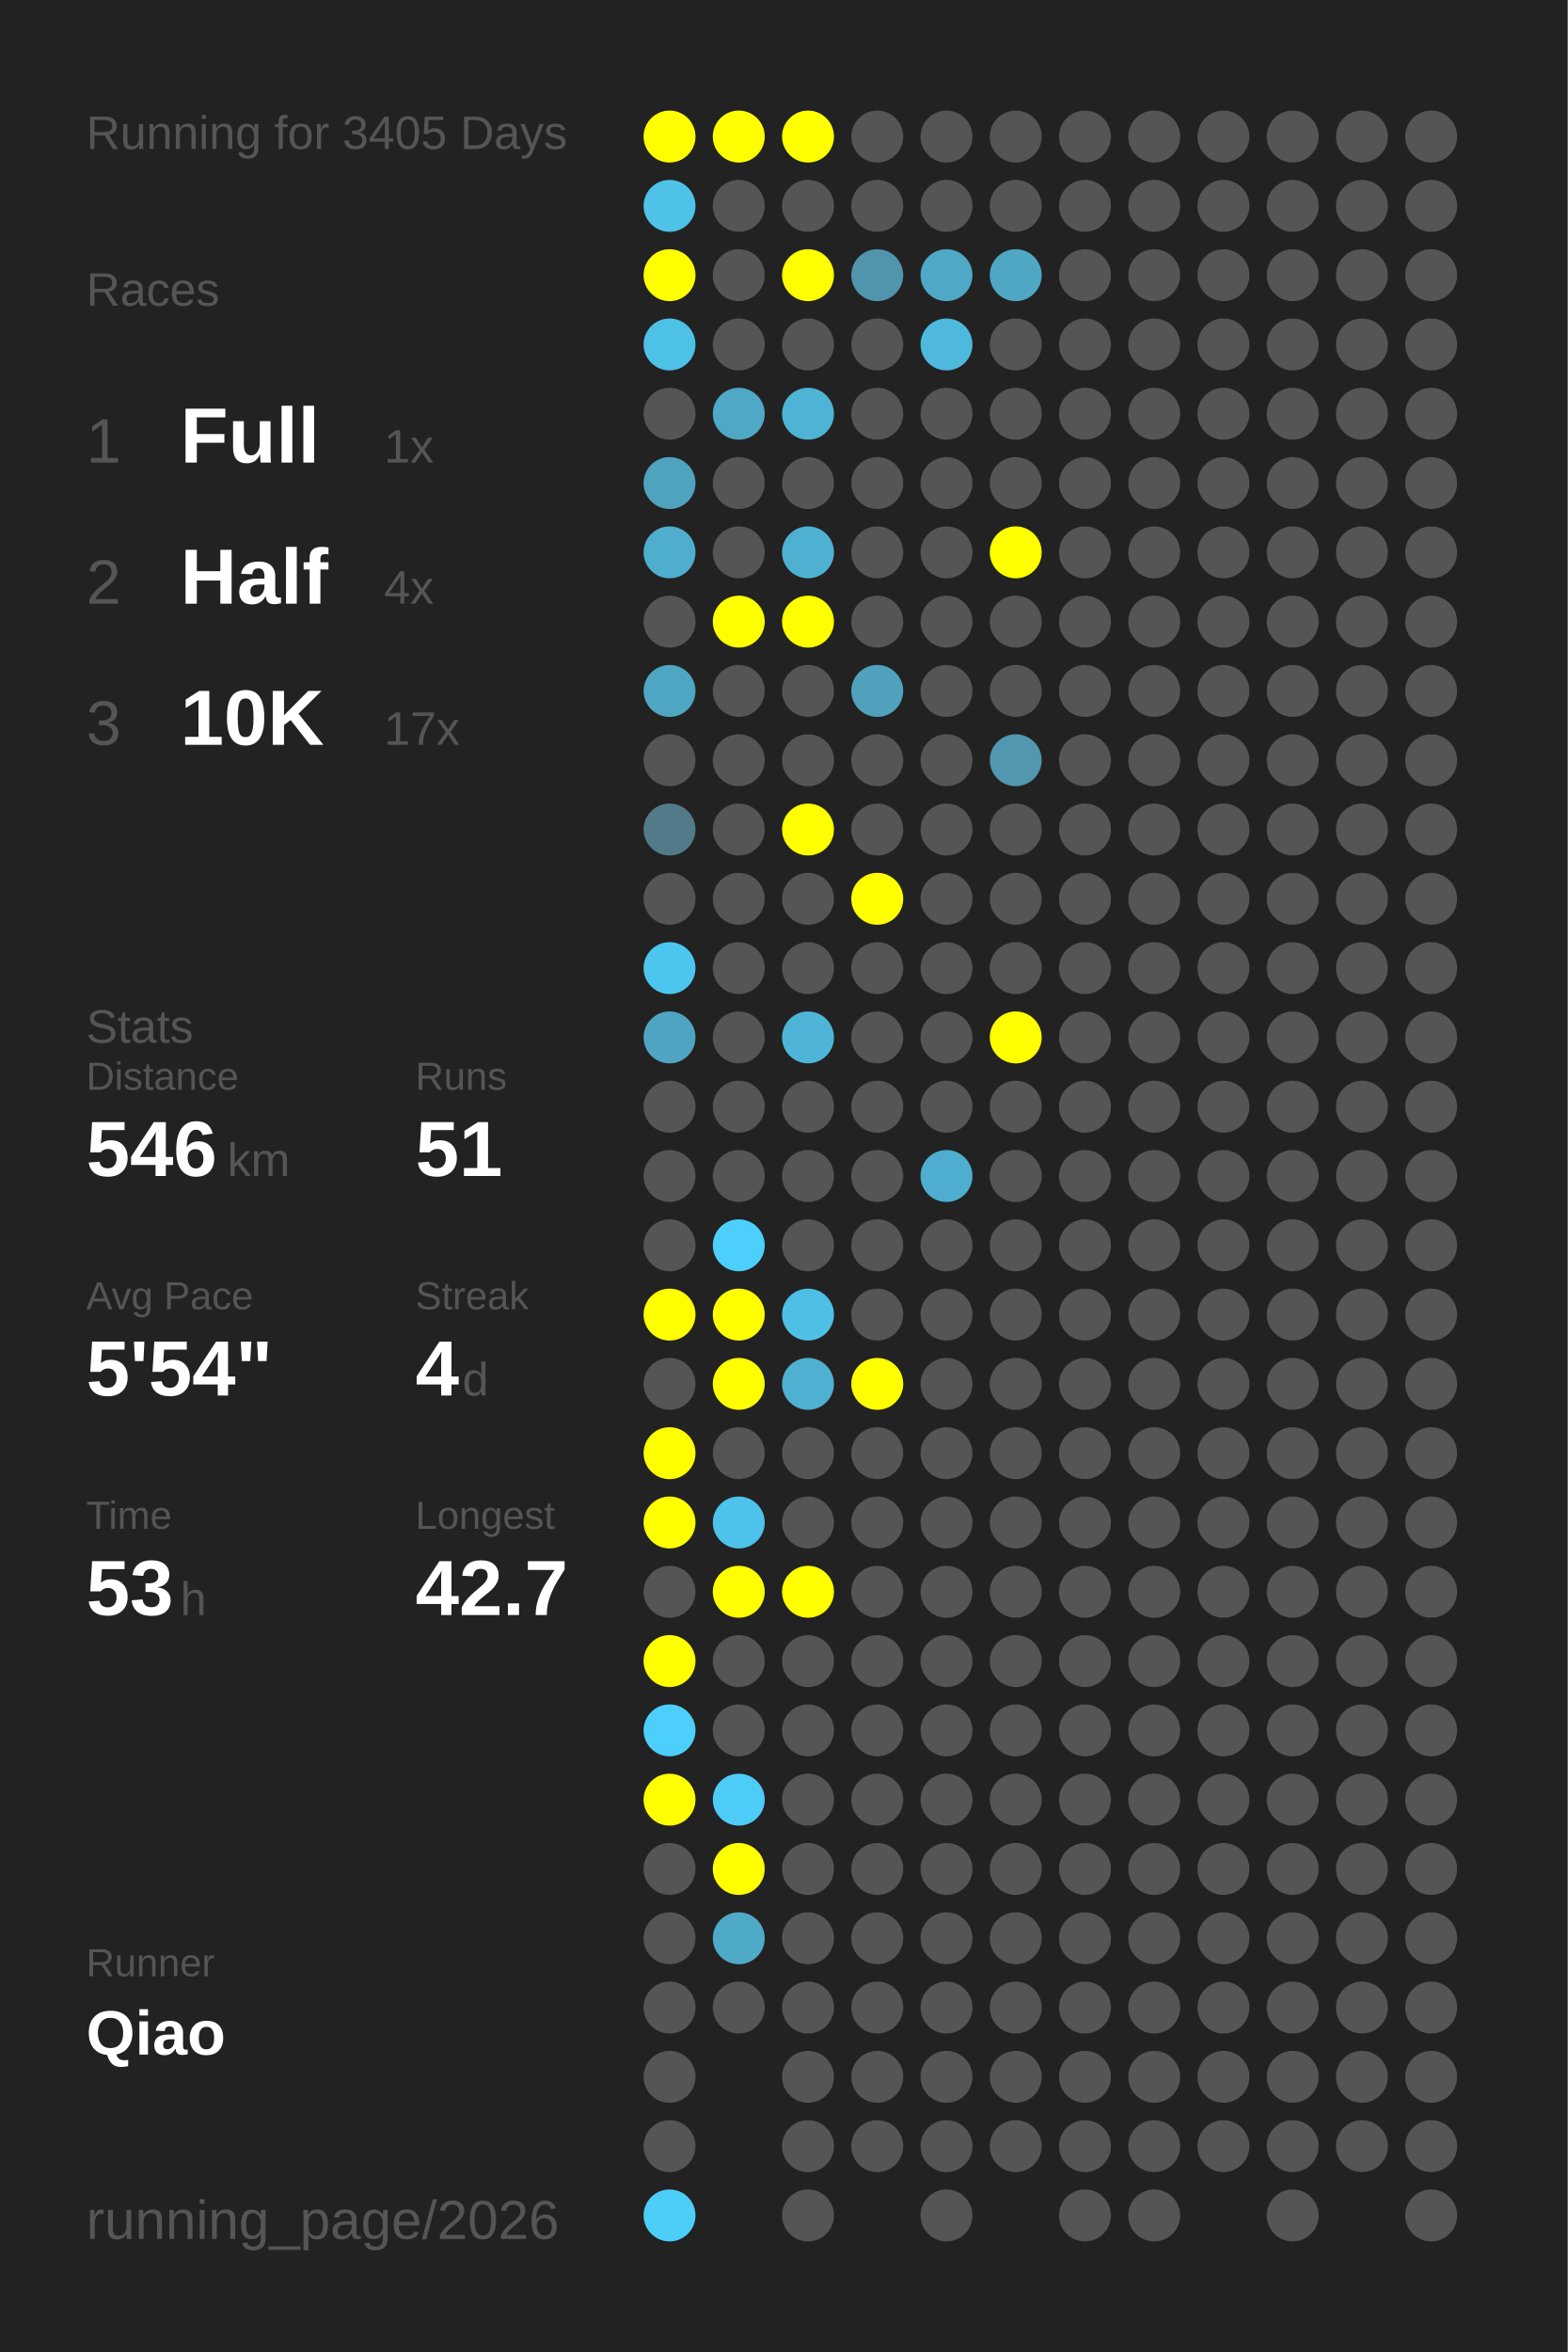
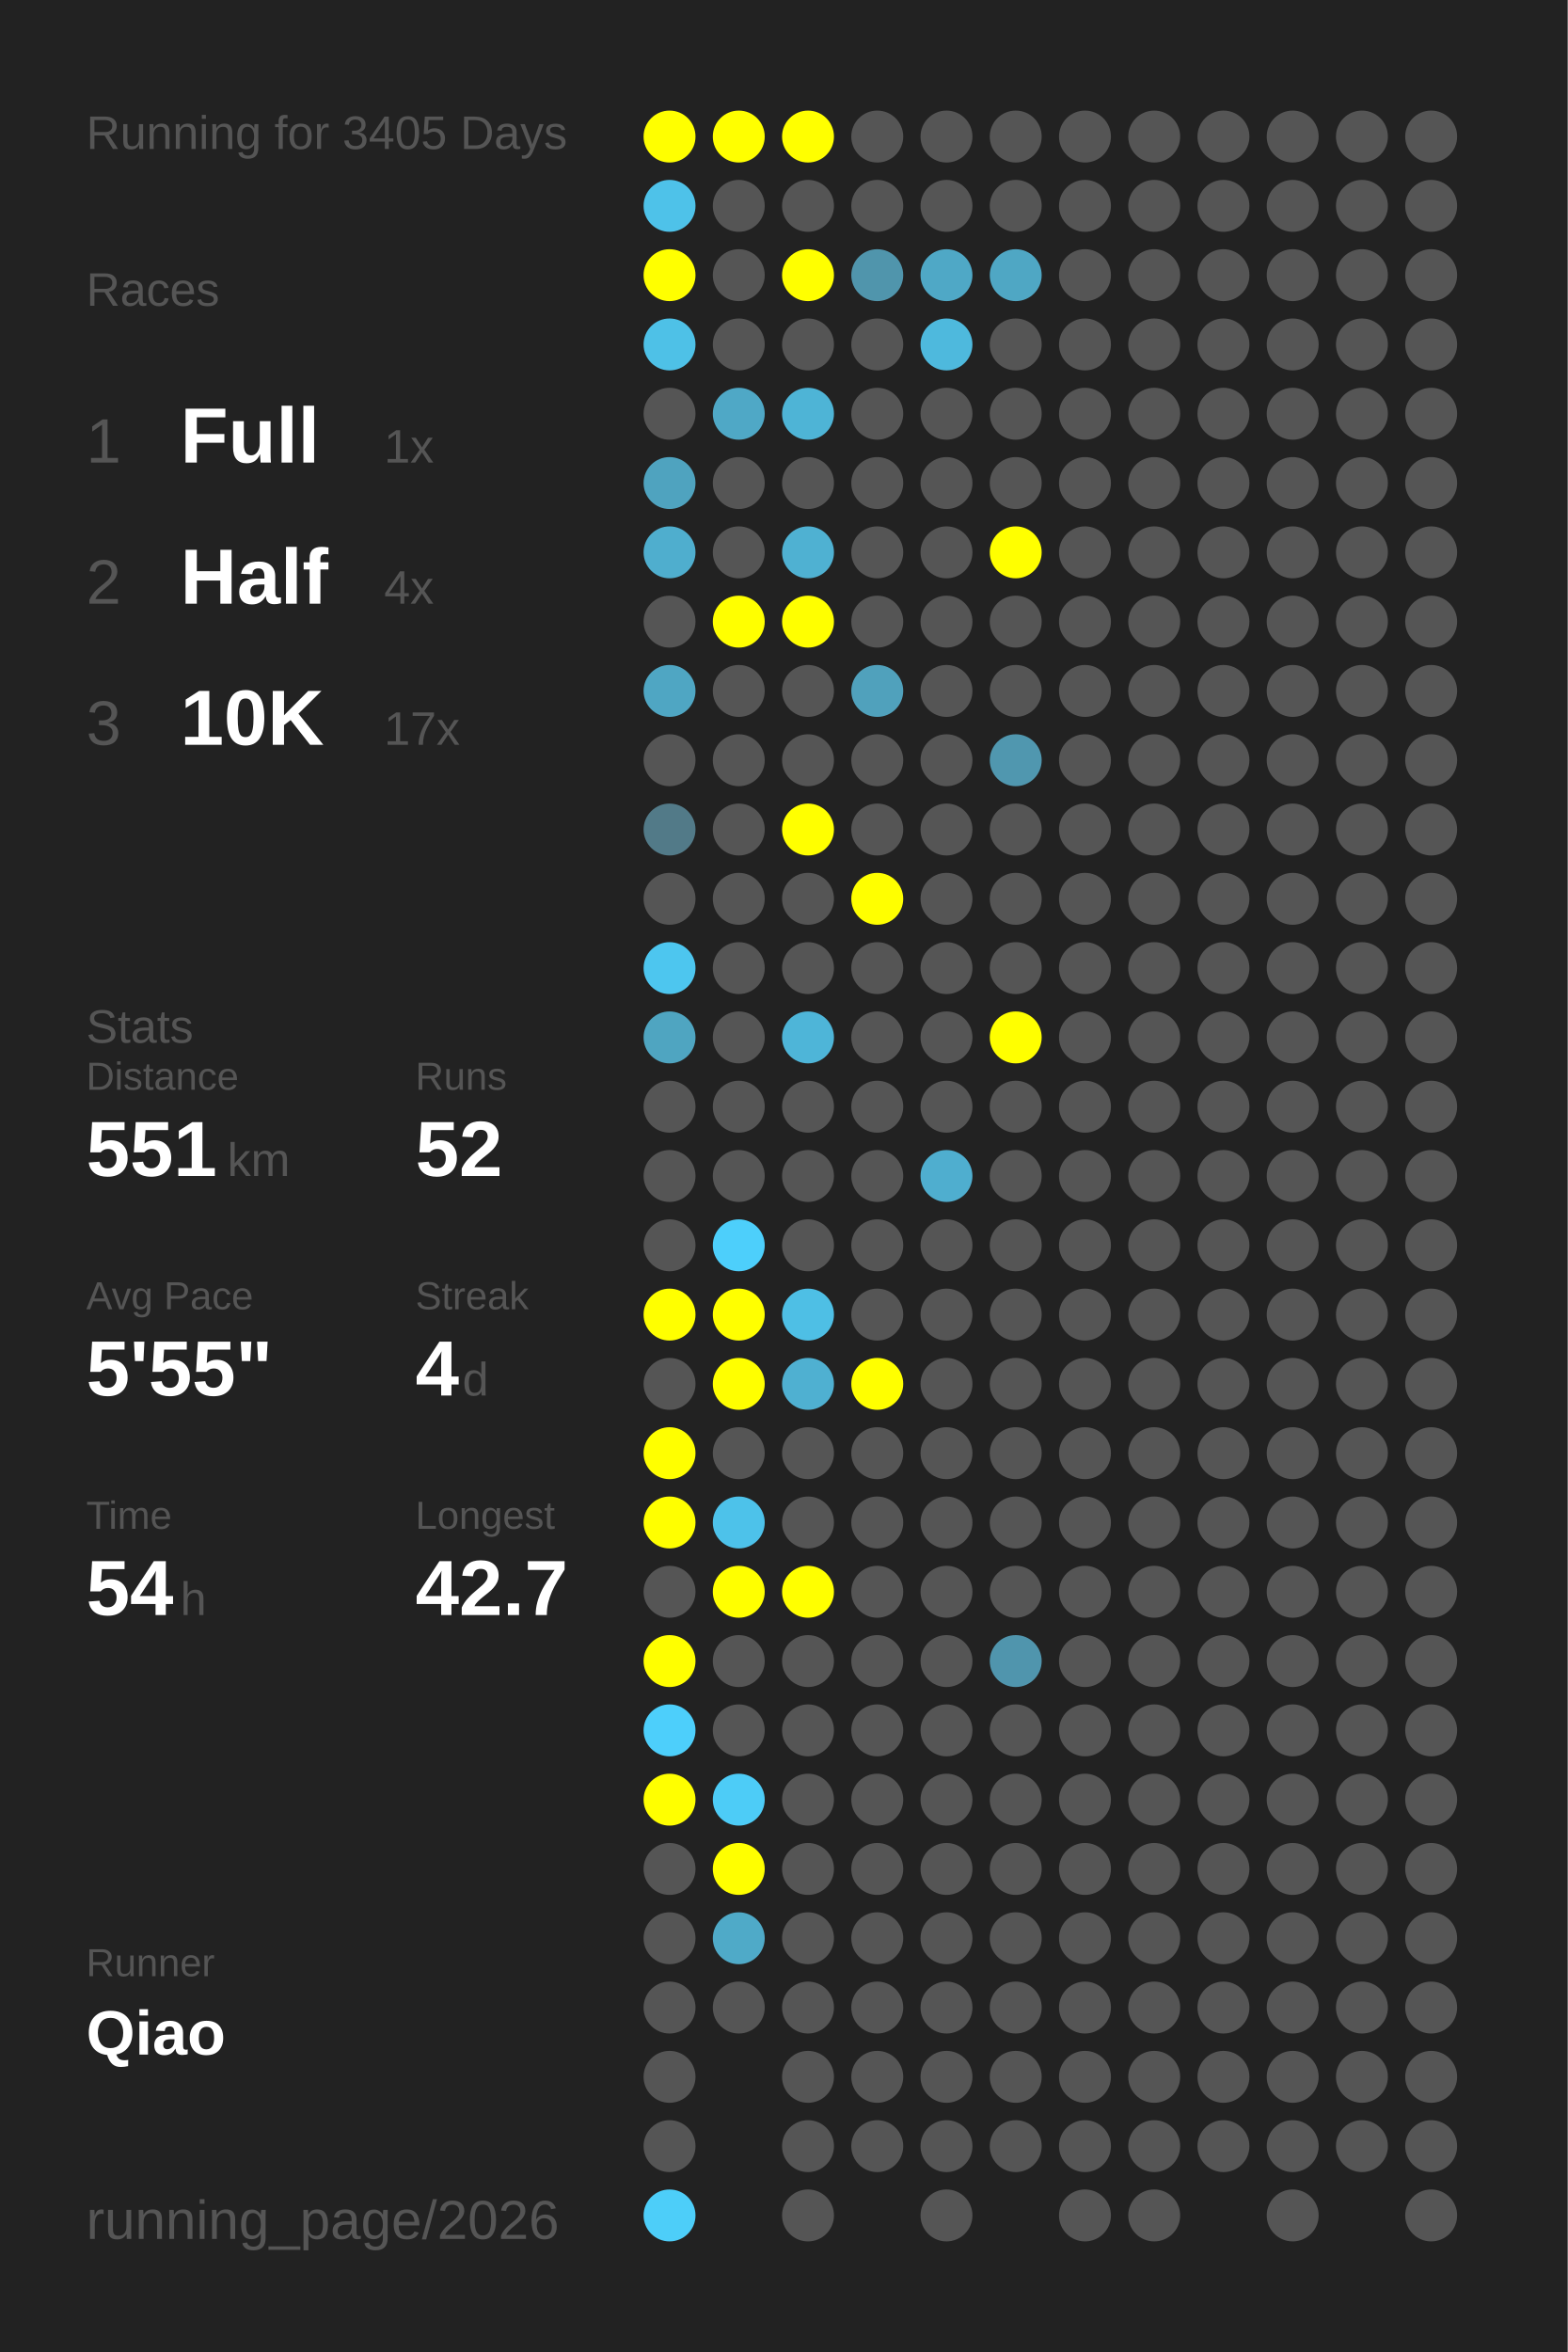
<svg xmlns="http://www.w3.org/2000/svg" baseProfile="full" height="300mm" version="1.1" viewBox="0,0,200,300" width="200mm">
  <defs />
  <rect fill="#222222" height="300" width="200" x="0" y="0" />
  <text fill="#555555" style="font-size:6px; font-family:Arial;" x="11" y="19">Running for 3405 Days</text>
  <text fill="#555555" style="font-size:6px; font-family:Arial;" x="11" y="39">Races</text>
  <text fill="#555555" style="font-size:8px; font-family:Arial;" x="11" y="59">1</text>
  <text fill="#FFFFFF" style="font-size:10px; font-family:Arial; font-weight:bold;" x="23" y="59">Full</text>
  <text fill="#555555" style="font-size:6px; font-family:Arial;" x="49" y="59">1x</text>
  <text fill="#555555" style="font-size:8px; font-family:Arial;" x="11" y="77">2</text>
  <text fill="#FFFFFF" style="font-size:10px; font-family:Arial; font-weight:bold;" x="23" y="77">Half</text>
  <text fill="#555555" style="font-size:6px; font-family:Arial;" x="49" y="77">4x</text>
  <text fill="#555555" style="font-size:8px; font-family:Arial;" x="11" y="95">3</text>
  <text fill="#FFFFFF" style="font-size:10px; font-family:Arial; font-weight:bold;" x="23" y="95">10K</text>
  <text fill="#555555" style="font-size:6px; font-family:Arial;" x="49" y="95">17x</text>
  <text fill="#555555" style="font-size:6px; font-family:Arial;" x="11" y="133">Stats</text>
  <text fill="#555555" style="font-size:5px; font-family:Arial;" x="11" y="139">Distance</text>
-   <text fill="#FFFFFF" style="font-size:10px; font-family:Arial; font-weight:bold;" x="11" y="150">546</text>
+   <text fill="#FFFFFF" style="font-size:10px; font-family:Arial; font-weight:bold;" x="11" y="150">551</text>
  <text fill="#555555" style="font-size:6px; font-family:Arial;" x="29" y="150">km</text>
  <text fill="#555555" style="font-size:5px; font-family:Arial;" x="53" y="139">Runs</text>
-   <text fill="#FFFFFF" style="font-size:10px; font-family:Arial; font-weight:bold;" x="53" y="150">51</text>
+   <text fill="#FFFFFF" style="font-size:10px; font-family:Arial; font-weight:bold;" x="53" y="150">52</text>
  <text fill="#555555" style="font-size:5px; font-family:Arial;" x="11" y="167">Avg Pace</text>
-   <text fill="#FFFFFF" style="font-size:10px; font-family:Arial; font-weight:bold;" x="11" y="178">5'54"</text>
+   <text fill="#FFFFFF" style="font-size:10px; font-family:Arial; font-weight:bold;" x="11" y="178">5'55"</text>
  <text fill="#555555" style="font-size:5px; font-family:Arial;" x="53" y="167">Streak</text>
  <text fill="#FFFFFF" style="font-size:10px; font-family:Arial; font-weight:bold;" x="53" y="178">4</text>
  <text fill="#555555" style="font-size:6px; font-family:Arial;" x="59" y="178">d</text>
  <text fill="#555555" style="font-size:5px; font-family:Arial;" x="11" y="195">Time</text>
-   <text fill="#FFFFFF" style="font-size:10px; font-family:Arial; font-weight:bold;" x="11" y="206">53</text>
+   <text fill="#FFFFFF" style="font-size:10px; font-family:Arial; font-weight:bold;" x="11" y="206">54</text>
  <text fill="#555555" style="font-size:6px; font-family:Arial;" x="23" y="206">h</text>
  <text fill="#555555" style="font-size:5px; font-family:Arial;" x="53" y="195">Longest</text>
  <text fill="#FFFFFF" style="font-size:10px; font-family:Arial; font-weight:bold;" x="53" y="206">42.7</text>
  <text fill="#555555" style="font-size:5px; font-family:Arial;" x="11" y="252.065">Runner</text>
  <text fill="#FFFFFF" style="font-size:8px; font-family:Arial; font-weight:bold;" x="11" y="262.065">Qiao</text>
  <text fill="#555555" style="font-size:7px; font-family:Arial;" x="11" y="285.581">running_page/2026</text>
  <circle cx="85.417" cy="17.419" fill="#FFFF00" r="3.312" />
  <circle cx="85.417" cy="26.258" fill="#4ec2e9" r="3.312" />
  <circle cx="85.417" cy="35.097" fill="#FFFF00" r="3.312" />
  <circle cx="85.417" cy="43.935" fill="#4ec1e7" r="3.312" />
  <circle cx="85.417" cy="52.774" fill="#555555" r="3.312" />
  <circle cx="85.417" cy="61.613" fill="#4fa3bf" r="3.312" />
  <circle cx="85.417" cy="70.452" fill="#4faece" r="3.312" />
  <circle cx="85.417" cy="79.29" fill="#555555" r="3.312" />
  <circle cx="85.417" cy="88.129" fill="#4fa6c3" r="3.312" />
  <circle cx="85.417" cy="96.968" fill="#555555" r="3.312" />
  <circle cx="85.417" cy="105.806" fill="#527a88" r="3.312" />
  <circle cx="85.417" cy="114.645" fill="#555555" r="3.312" />
  <circle cx="85.417" cy="123.484" fill="#4dc6ef" r="3.312" />
  <circle cx="85.417" cy="132.323" fill="#4fa5c1" r="3.312" />
  <circle cx="85.417" cy="141.161" fill="#555555" r="3.312" />
  <circle cx="85.417" cy="150" fill="#555555" r="3.312" />
  <circle cx="85.417" cy="158.839" fill="#555555" r="3.312" />
  <circle cx="85.417" cy="167.677" fill="#FFFF00" r="3.312" />
  <circle cx="85.417" cy="176.516" fill="#555555" r="3.312" />
  <circle cx="85.417" cy="185.355" fill="#FFFF00" r="3.312" />
  <circle cx="85.417" cy="194.194" fill="#FFFF00" r="3.312" />
  <circle cx="85.417" cy="203.032" fill="#555555" r="3.312" />
  <circle cx="85.417" cy="211.871" fill="#FFFF00" r="3.312" />
  <circle cx="85.417" cy="220.71" fill="#4dcffb" r="3.312" />
  <circle cx="85.417" cy="229.548" fill="#FFFF00" r="3.312" />
  <circle cx="85.417" cy="238.387" fill="#555555" r="3.312" />
  <circle cx="85.417" cy="247.226" fill="#555555" r="3.312" />
  <circle cx="85.417" cy="256.065" fill="#555555" r="3.312" />
  <circle cx="85.417" cy="264.903" fill="#555555" r="3.312" />
  <circle cx="85.417" cy="273.742" fill="#555555" r="3.312" />
  <circle cx="85.417" cy="282.581" fill="#4dcef9" r="3.312" />
  <circle cx="94.25" cy="17.419" fill="#FFFF00" r="3.312" />
  <circle cx="94.25" cy="26.258" fill="#555555" r="3.312" />
  <circle cx="94.25" cy="35.097" fill="#555555" r="3.312" />
  <circle cx="94.25" cy="43.935" fill="#555555" r="3.312" />
  <circle cx="94.25" cy="52.774" fill="#4fa8c6" r="3.312" />
  <circle cx="94.25" cy="61.613" fill="#555555" r="3.312" />
  <circle cx="94.25" cy="70.452" fill="#555555" r="3.312" />
  <circle cx="94.25" cy="79.29" fill="#FFFF00" r="3.312" />
  <circle cx="94.25" cy="88.129" fill="#555555" r="3.312" />
  <circle cx="94.25" cy="96.968" fill="#555555" r="3.312" />
  <circle cx="94.25" cy="105.806" fill="#555555" r="3.312" />
  <circle cx="94.25" cy="114.645" fill="#555555" r="3.312" />
  <circle cx="94.25" cy="123.484" fill="#555555" r="3.312" />
  <circle cx="94.25" cy="132.323" fill="#555555" r="3.312" />
  <circle cx="94.25" cy="141.161" fill="#555555" r="3.312" />
  <circle cx="94.25" cy="150" fill="#555555" r="3.312" />
  <circle cx="94.25" cy="158.839" fill="#4dcffb" r="3.312" />
  <circle cx="94.25" cy="167.677" fill="#FFFF00" r="3.312" />
  <circle cx="94.25" cy="176.516" fill="#FFFF00" r="3.312" />
  <circle cx="94.25" cy="185.355" fill="#555555" r="3.312" />
  <circle cx="94.25" cy="194.194" fill="#4dc2ea" r="3.312" />
  <circle cx="94.25" cy="203.032" fill="#FFFF00" r="3.312" />
  <circle cx="94.25" cy="211.871" fill="#555555" r="3.312" />
  <circle cx="94.25" cy="220.71" fill="#555555" r="3.312" />
  <circle cx="94.25" cy="229.548" fill="#4dccf7" r="3.312" />
  <circle cx="94.25" cy="238.387" fill="#FFFF00" r="3.312" />
  <circle cx="94.25" cy="247.226" fill="#4faac8" r="3.312" />
  <circle cx="94.25" cy="256.065" fill="#555555" r="3.312" />
  <circle cx="103.083" cy="17.419" fill="#FFFF00" r="3.312" />
  <circle cx="103.083" cy="26.258" fill="#555555" r="3.312" />
  <circle cx="103.083" cy="35.097" fill="#FFFF00" r="3.312" />
  <circle cx="103.083" cy="43.935" fill="#555555" r="3.312" />
  <circle cx="103.083" cy="52.774" fill="#4eb4d6" r="3.312" />
  <circle cx="103.083" cy="61.613" fill="#555555" r="3.312" />
  <circle cx="103.083" cy="70.452" fill="#4fb1d2" r="3.312" />
  <circle cx="103.083" cy="79.29" fill="#FFFF00" r="3.312" />
  <circle cx="103.083" cy="88.129" fill="#555555" r="3.312" />
  <circle cx="103.083" cy="96.968" fill="#555555" r="3.312" />
  <circle cx="103.083" cy="105.806" fill="#FFFF00" r="3.312" />
  <circle cx="103.083" cy="114.645" fill="#555555" r="3.312" />
  <circle cx="103.083" cy="123.484" fill="#555555" r="3.312" />
  <circle cx="103.083" cy="132.323" fill="#4eb5d8" r="3.312" />
  <circle cx="103.083" cy="141.161" fill="#555555" r="3.312" />
  <circle cx="103.083" cy="150" fill="#555555" r="3.312" />
  <circle cx="103.083" cy="158.839" fill="#555555" r="3.312" />
  <circle cx="103.083" cy="167.677" fill="#4ebfe5" r="3.312" />
  <circle cx="103.083" cy="176.516" fill="#4fb0d1" r="3.312" />
  <circle cx="103.083" cy="185.355" fill="#555555" r="3.312" />
  <circle cx="103.083" cy="194.194" fill="#555555" r="3.312" />
  <circle cx="103.083" cy="203.032" fill="#FFFF00" r="3.312" />
  <circle cx="103.083" cy="211.871" fill="#555555" r="3.312" />
  <circle cx="103.083" cy="220.71" fill="#555555" r="3.312" />
  <circle cx="103.083" cy="229.548" fill="#555555" r="3.312" />
  <circle cx="103.083" cy="238.387" fill="#555555" r="3.312" />
  <circle cx="103.083" cy="247.226" fill="#555555" r="3.312" />
  <circle cx="103.083" cy="256.065" fill="#555555" r="3.312" />
  <circle cx="103.083" cy="264.903" fill="#555555" r="3.312" />
  <circle cx="103.083" cy="273.742" fill="#555555" r="3.312" />
  <circle cx="103.083" cy="282.581" fill="#555555" r="3.312" />
  <circle cx="111.917" cy="17.419" fill="#555555" r="3.312" />
  <circle cx="111.917" cy="26.258" fill="#555555" r="3.312" />
  <circle cx="111.917" cy="35.097" fill="#5095ac" r="3.312" />
  <circle cx="111.917" cy="43.935" fill="#555555" r="3.312" />
  <circle cx="111.917" cy="52.774" fill="#555555" r="3.312" />
  <circle cx="111.917" cy="61.613" fill="#555555" r="3.312" />
  <circle cx="111.917" cy="70.452" fill="#555555" r="3.312" />
  <circle cx="111.917" cy="79.29" fill="#555555" r="3.312" />
  <circle cx="111.917" cy="88.129" fill="#50a1bc" r="3.312" />
  <circle cx="111.917" cy="96.968" fill="#555555" r="3.312" />
  <circle cx="111.917" cy="105.806" fill="#555555" r="3.312" />
  <circle cx="111.917" cy="114.645" fill="#FFFF00" r="3.312" />
  <circle cx="111.917" cy="123.484" fill="#555555" r="3.312" />
  <circle cx="111.917" cy="132.323" fill="#555555" r="3.312" />
  <circle cx="111.917" cy="141.161" fill="#555555" r="3.312" />
  <circle cx="111.917" cy="150" fill="#555555" r="3.312" />
  <circle cx="111.917" cy="158.839" fill="#555555" r="3.312" />
  <circle cx="111.917" cy="167.677" fill="#555555" r="3.312" />
  <circle cx="111.917" cy="176.516" fill="#FFFF00" r="3.312" />
  <circle cx="111.917" cy="185.355" fill="#555555" r="3.312" />
  <circle cx="111.917" cy="194.194" fill="#555555" r="3.312" />
  <circle cx="111.917" cy="203.032" fill="#555555" r="3.312" />
  <circle cx="111.917" cy="211.871" fill="#555555" r="3.312" />
  <circle cx="111.917" cy="220.71" fill="#555555" r="3.312" />
  <circle cx="111.917" cy="229.548" fill="#555555" r="3.312" />
  <circle cx="111.917" cy="238.387" fill="#555555" r="3.312" />
  <circle cx="111.917" cy="247.226" fill="#555555" r="3.312" />
  <circle cx="111.917" cy="256.065" fill="#555555" r="3.312" />
  <circle cx="111.917" cy="264.903" fill="#555555" r="3.312" />
  <circle cx="111.917" cy="273.742" fill="#555555" r="3.312" />
  <circle cx="120.75" cy="17.419" fill="#555555" r="3.312" />
  <circle cx="120.75" cy="26.258" fill="#555555" r="3.312" />
  <circle cx="120.75" cy="35.097" fill="#4fa8c6" r="3.312" />
  <circle cx="120.75" cy="43.935" fill="#4eb9dd" r="3.312" />
  <circle cx="120.75" cy="52.774" fill="#555555" r="3.312" />
  <circle cx="120.75" cy="61.613" fill="#555555" r="3.312" />
  <circle cx="120.75" cy="70.452" fill="#555555" r="3.312" />
  <circle cx="120.75" cy="79.29" fill="#555555" r="3.312" />
  <circle cx="120.75" cy="88.129" fill="#555555" r="3.312" />
  <circle cx="120.75" cy="96.968" fill="#555555" r="3.312" />
  <circle cx="120.75" cy="105.806" fill="#555555" r="3.312" />
  <circle cx="120.75" cy="114.645" fill="#555555" r="3.312" />
  <circle cx="120.75" cy="123.484" fill="#555555" r="3.312" />
  <circle cx="120.75" cy="132.323" fill="#555555" r="3.312" />
  <circle cx="120.75" cy="141.161" fill="#555555" r="3.312" />
  <circle cx="120.75" cy="150" fill="#4faecf" r="3.312" />
  <circle cx="120.75" cy="158.839" fill="#555555" r="3.312" />
  <circle cx="120.75" cy="167.677" fill="#555555" r="3.312" />
  <circle cx="120.75" cy="176.516" fill="#555555" r="3.312" />
  <circle cx="120.75" cy="185.355" fill="#555555" r="3.312" />
  <circle cx="120.75" cy="194.194" fill="#555555" r="3.312" />
  <circle cx="120.75" cy="203.032" fill="#555555" r="3.312" />
  <circle cx="120.75" cy="211.871" fill="#555555" r="3.312" />
  <circle cx="120.75" cy="220.71" fill="#555555" r="3.312" />
  <circle cx="120.75" cy="229.548" fill="#555555" r="3.312" />
  <circle cx="120.75" cy="238.387" fill="#555555" r="3.312" />
  <circle cx="120.75" cy="247.226" fill="#555555" r="3.312" />
  <circle cx="120.75" cy="256.065" fill="#555555" r="3.312" />
  <circle cx="120.75" cy="264.903" fill="#555555" r="3.312" />
  <circle cx="120.75" cy="273.742" fill="#555555" r="3.312" />
  <circle cx="120.75" cy="282.581" fill="#555555" r="3.312" />
  <circle cx="129.583" cy="17.419" fill="#555555" r="3.312" />
  <circle cx="129.583" cy="26.258" fill="#555555" r="3.312" />
  <circle cx="129.583" cy="35.097" fill="#4fa7c4" r="3.312" />
  <circle cx="129.583" cy="43.935" fill="#555555" r="3.312" />
  <circle cx="129.583" cy="52.774" fill="#555555" r="3.312" />
  <circle cx="129.583" cy="61.613" fill="#555555" r="3.312" />
  <circle cx="129.583" cy="70.452" fill="#FFFF00" r="3.312" />
  <circle cx="129.583" cy="79.29" fill="#555555" r="3.312" />
  <circle cx="129.583" cy="88.129" fill="#555555" r="3.312" />
  <circle cx="129.583" cy="96.968" fill="#5097af" r="3.312" />
  <circle cx="129.583" cy="105.806" fill="#555555" r="3.312" />
  <circle cx="129.583" cy="114.645" fill="#555555" r="3.312" />
  <circle cx="129.583" cy="123.484" fill="#555555" r="3.312" />
  <circle cx="129.583" cy="132.323" fill="#FFFF00" r="3.312" />
  <circle cx="129.583" cy="141.161" fill="#555555" r="3.312" />
  <circle cx="129.583" cy="150" fill="#555555" r="3.312" />
  <circle cx="129.583" cy="158.839" fill="#555555" r="3.312" />
  <circle cx="129.583" cy="167.677" fill="#555555" r="3.312" />
  <circle cx="129.583" cy="176.516" fill="#555555" r="3.312" />
  <circle cx="129.583" cy="185.355" fill="#555555" r="3.312" />
  <circle cx="129.583" cy="194.194" fill="#555555" r="3.312" />
  <circle cx="129.583" cy="203.032" fill="#555555" r="3.312" />
-   <circle cx="129.583" cy="211.871" fill="#555555" r="3.312" />
+   <circle cx="129.583" cy="211.871" fill="#5095ad" r="3.312" />
  <circle cx="129.583" cy="220.71" fill="#555555" r="3.312" />
  <circle cx="129.583" cy="229.548" fill="#555555" r="3.312" />
  <circle cx="129.583" cy="238.387" fill="#555555" r="3.312" />
  <circle cx="129.583" cy="247.226" fill="#555555" r="3.312" />
  <circle cx="129.583" cy="256.065" fill="#555555" r="3.312" />
  <circle cx="129.583" cy="264.903" fill="#555555" r="3.312" />
  <circle cx="129.583" cy="273.742" fill="#555555" r="3.312" />
  <circle cx="138.417" cy="17.419" fill="#555555" r="3.312" />
  <circle cx="138.417" cy="26.258" fill="#555555" r="3.312" />
  <circle cx="138.417" cy="35.097" fill="#555555" r="3.312" />
  <circle cx="138.417" cy="43.935" fill="#555555" r="3.312" />
  <circle cx="138.417" cy="52.774" fill="#555555" r="3.312" />
  <circle cx="138.417" cy="61.613" fill="#555555" r="3.312" />
  <circle cx="138.417" cy="70.452" fill="#555555" r="3.312" />
  <circle cx="138.417" cy="79.29" fill="#555555" r="3.312" />
  <circle cx="138.417" cy="88.129" fill="#555555" r="3.312" />
  <circle cx="138.417" cy="96.968" fill="#555555" r="3.312" />
  <circle cx="138.417" cy="105.806" fill="#555555" r="3.312" />
  <circle cx="138.417" cy="114.645" fill="#555555" r="3.312" />
  <circle cx="138.417" cy="123.484" fill="#555555" r="3.312" />
  <circle cx="138.417" cy="132.323" fill="#555555" r="3.312" />
  <circle cx="138.417" cy="141.161" fill="#555555" r="3.312" />
  <circle cx="138.417" cy="150" fill="#555555" r="3.312" />
  <circle cx="138.417" cy="158.839" fill="#555555" r="3.312" />
  <circle cx="138.417" cy="167.677" fill="#555555" r="3.312" />
  <circle cx="138.417" cy="176.516" fill="#555555" r="3.312" />
  <circle cx="138.417" cy="185.355" fill="#555555" r="3.312" />
  <circle cx="138.417" cy="194.194" fill="#555555" r="3.312" />
  <circle cx="138.417" cy="203.032" fill="#555555" r="3.312" />
  <circle cx="138.417" cy="211.871" fill="#555555" r="3.312" />
  <circle cx="138.417" cy="220.71" fill="#555555" r="3.312" />
  <circle cx="138.417" cy="229.548" fill="#555555" r="3.312" />
  <circle cx="138.417" cy="238.387" fill="#555555" r="3.312" />
  <circle cx="138.417" cy="247.226" fill="#555555" r="3.312" />
  <circle cx="138.417" cy="256.065" fill="#555555" r="3.312" />
  <circle cx="138.417" cy="264.903" fill="#555555" r="3.312" />
  <circle cx="138.417" cy="273.742" fill="#555555" r="3.312" />
  <circle cx="138.417" cy="282.581" fill="#555555" r="3.312" />
  <circle cx="147.25" cy="17.419" fill="#555555" r="3.312" />
  <circle cx="147.25" cy="26.258" fill="#555555" r="3.312" />
  <circle cx="147.25" cy="35.097" fill="#555555" r="3.312" />
  <circle cx="147.25" cy="43.935" fill="#555555" r="3.312" />
  <circle cx="147.25" cy="52.774" fill="#555555" r="3.312" />
  <circle cx="147.25" cy="61.613" fill="#555555" r="3.312" />
  <circle cx="147.25" cy="70.452" fill="#555555" r="3.312" />
  <circle cx="147.25" cy="79.29" fill="#555555" r="3.312" />
  <circle cx="147.25" cy="88.129" fill="#555555" r="3.312" />
  <circle cx="147.25" cy="96.968" fill="#555555" r="3.312" />
  <circle cx="147.25" cy="105.806" fill="#555555" r="3.312" />
  <circle cx="147.25" cy="114.645" fill="#555555" r="3.312" />
  <circle cx="147.25" cy="123.484" fill="#555555" r="3.312" />
  <circle cx="147.25" cy="132.323" fill="#555555" r="3.312" />
  <circle cx="147.25" cy="141.161" fill="#555555" r="3.312" />
  <circle cx="147.25" cy="150" fill="#555555" r="3.312" />
  <circle cx="147.25" cy="158.839" fill="#555555" r="3.312" />
  <circle cx="147.25" cy="167.677" fill="#555555" r="3.312" />
  <circle cx="147.25" cy="176.516" fill="#555555" r="3.312" />
  <circle cx="147.25" cy="185.355" fill="#555555" r="3.312" />
  <circle cx="147.25" cy="194.194" fill="#555555" r="3.312" />
  <circle cx="147.25" cy="203.032" fill="#555555" r="3.312" />
  <circle cx="147.25" cy="211.871" fill="#555555" r="3.312" />
  <circle cx="147.25" cy="220.71" fill="#555555" r="3.312" />
  <circle cx="147.25" cy="229.548" fill="#555555" r="3.312" />
  <circle cx="147.25" cy="238.387" fill="#555555" r="3.312" />
  <circle cx="147.25" cy="247.226" fill="#555555" r="3.312" />
  <circle cx="147.25" cy="256.065" fill="#555555" r="3.312" />
  <circle cx="147.25" cy="264.903" fill="#555555" r="3.312" />
  <circle cx="147.25" cy="273.742" fill="#555555" r="3.312" />
  <circle cx="147.25" cy="282.581" fill="#555555" r="3.312" />
  <circle cx="156.083" cy="17.419" fill="#555555" r="3.312" />
  <circle cx="156.083" cy="26.258" fill="#555555" r="3.312" />
  <circle cx="156.083" cy="35.097" fill="#555555" r="3.312" />
  <circle cx="156.083" cy="43.935" fill="#555555" r="3.312" />
  <circle cx="156.083" cy="52.774" fill="#555555" r="3.312" />
  <circle cx="156.083" cy="61.613" fill="#555555" r="3.312" />
  <circle cx="156.083" cy="70.452" fill="#555555" r="3.312" />
  <circle cx="156.083" cy="79.29" fill="#555555" r="3.312" />
  <circle cx="156.083" cy="88.129" fill="#555555" r="3.312" />
  <circle cx="156.083" cy="96.968" fill="#555555" r="3.312" />
  <circle cx="156.083" cy="105.806" fill="#555555" r="3.312" />
  <circle cx="156.083" cy="114.645" fill="#555555" r="3.312" />
  <circle cx="156.083" cy="123.484" fill="#555555" r="3.312" />
  <circle cx="156.083" cy="132.323" fill="#555555" r="3.312" />
  <circle cx="156.083" cy="141.161" fill="#555555" r="3.312" />
  <circle cx="156.083" cy="150" fill="#555555" r="3.312" />
  <circle cx="156.083" cy="158.839" fill="#555555" r="3.312" />
  <circle cx="156.083" cy="167.677" fill="#555555" r="3.312" />
  <circle cx="156.083" cy="176.516" fill="#555555" r="3.312" />
  <circle cx="156.083" cy="185.355" fill="#555555" r="3.312" />
  <circle cx="156.083" cy="194.194" fill="#555555" r="3.312" />
  <circle cx="156.083" cy="203.032" fill="#555555" r="3.312" />
  <circle cx="156.083" cy="211.871" fill="#555555" r="3.312" />
  <circle cx="156.083" cy="220.71" fill="#555555" r="3.312" />
  <circle cx="156.083" cy="229.548" fill="#555555" r="3.312" />
  <circle cx="156.083" cy="238.387" fill="#555555" r="3.312" />
  <circle cx="156.083" cy="247.226" fill="#555555" r="3.312" />
  <circle cx="156.083" cy="256.065" fill="#555555" r="3.312" />
  <circle cx="156.083" cy="264.903" fill="#555555" r="3.312" />
  <circle cx="156.083" cy="273.742" fill="#555555" r="3.312" />
  <circle cx="164.917" cy="17.419" fill="#555555" r="3.312" />
  <circle cx="164.917" cy="26.258" fill="#555555" r="3.312" />
  <circle cx="164.917" cy="35.097" fill="#555555" r="3.312" />
  <circle cx="164.917" cy="43.935" fill="#555555" r="3.312" />
  <circle cx="164.917" cy="52.774" fill="#555555" r="3.312" />
  <circle cx="164.917" cy="61.613" fill="#555555" r="3.312" />
  <circle cx="164.917" cy="70.452" fill="#555555" r="3.312" />
  <circle cx="164.917" cy="79.29" fill="#555555" r="3.312" />
  <circle cx="164.917" cy="88.129" fill="#555555" r="3.312" />
  <circle cx="164.917" cy="96.968" fill="#555555" r="3.312" />
  <circle cx="164.917" cy="105.806" fill="#555555" r="3.312" />
  <circle cx="164.917" cy="114.645" fill="#555555" r="3.312" />
  <circle cx="164.917" cy="123.484" fill="#555555" r="3.312" />
  <circle cx="164.917" cy="132.323" fill="#555555" r="3.312" />
  <circle cx="164.917" cy="141.161" fill="#555555" r="3.312" />
  <circle cx="164.917" cy="150" fill="#555555" r="3.312" />
  <circle cx="164.917" cy="158.839" fill="#555555" r="3.312" />
  <circle cx="164.917" cy="167.677" fill="#555555" r="3.312" />
  <circle cx="164.917" cy="176.516" fill="#555555" r="3.312" />
  <circle cx="164.917" cy="185.355" fill="#555555" r="3.312" />
  <circle cx="164.917" cy="194.194" fill="#555555" r="3.312" />
  <circle cx="164.917" cy="203.032" fill="#555555" r="3.312" />
  <circle cx="164.917" cy="211.871" fill="#555555" r="3.312" />
  <circle cx="164.917" cy="220.71" fill="#555555" r="3.312" />
  <circle cx="164.917" cy="229.548" fill="#555555" r="3.312" />
  <circle cx="164.917" cy="238.387" fill="#555555" r="3.312" />
  <circle cx="164.917" cy="247.226" fill="#555555" r="3.312" />
  <circle cx="164.917" cy="256.065" fill="#555555" r="3.312" />
  <circle cx="164.917" cy="264.903" fill="#555555" r="3.312" />
  <circle cx="164.917" cy="273.742" fill="#555555" r="3.312" />
  <circle cx="164.917" cy="282.581" fill="#555555" r="3.312" />
  <circle cx="173.75" cy="17.419" fill="#555555" r="3.312" />
  <circle cx="173.75" cy="26.258" fill="#555555" r="3.312" />
  <circle cx="173.75" cy="35.097" fill="#555555" r="3.312" />
  <circle cx="173.75" cy="43.935" fill="#555555" r="3.312" />
  <circle cx="173.75" cy="52.774" fill="#555555" r="3.312" />
  <circle cx="173.75" cy="61.613" fill="#555555" r="3.312" />
  <circle cx="173.75" cy="70.452" fill="#555555" r="3.312" />
  <circle cx="173.75" cy="79.29" fill="#555555" r="3.312" />
  <circle cx="173.75" cy="88.129" fill="#555555" r="3.312" />
  <circle cx="173.75" cy="96.968" fill="#555555" r="3.312" />
  <circle cx="173.75" cy="105.806" fill="#555555" r="3.312" />
  <circle cx="173.75" cy="114.645" fill="#555555" r="3.312" />
  <circle cx="173.75" cy="123.484" fill="#555555" r="3.312" />
  <circle cx="173.75" cy="132.323" fill="#555555" r="3.312" />
  <circle cx="173.75" cy="141.161" fill="#555555" r="3.312" />
  <circle cx="173.75" cy="150" fill="#555555" r="3.312" />
  <circle cx="173.75" cy="158.839" fill="#555555" r="3.312" />
  <circle cx="173.75" cy="167.677" fill="#555555" r="3.312" />
  <circle cx="173.75" cy="176.516" fill="#555555" r="3.312" />
  <circle cx="173.75" cy="185.355" fill="#555555" r="3.312" />
  <circle cx="173.75" cy="194.194" fill="#555555" r="3.312" />
  <circle cx="173.75" cy="203.032" fill="#555555" r="3.312" />
  <circle cx="173.75" cy="211.871" fill="#555555" r="3.312" />
  <circle cx="173.75" cy="220.71" fill="#555555" r="3.312" />
  <circle cx="173.75" cy="229.548" fill="#555555" r="3.312" />
  <circle cx="173.75" cy="238.387" fill="#555555" r="3.312" />
  <circle cx="173.75" cy="247.226" fill="#555555" r="3.312" />
  <circle cx="173.75" cy="256.065" fill="#555555" r="3.312" />
  <circle cx="173.75" cy="264.903" fill="#555555" r="3.312" />
  <circle cx="173.75" cy="273.742" fill="#555555" r="3.312" />
  <circle cx="182.583" cy="17.419" fill="#555555" r="3.312" />
  <circle cx="182.583" cy="26.258" fill="#555555" r="3.312" />
  <circle cx="182.583" cy="35.097" fill="#555555" r="3.312" />
  <circle cx="182.583" cy="43.935" fill="#555555" r="3.312" />
  <circle cx="182.583" cy="52.774" fill="#555555" r="3.312" />
  <circle cx="182.583" cy="61.613" fill="#555555" r="3.312" />
  <circle cx="182.583" cy="70.452" fill="#555555" r="3.312" />
  <circle cx="182.583" cy="79.29" fill="#555555" r="3.312" />
  <circle cx="182.583" cy="88.129" fill="#555555" r="3.312" />
  <circle cx="182.583" cy="96.968" fill="#555555" r="3.312" />
  <circle cx="182.583" cy="105.806" fill="#555555" r="3.312" />
  <circle cx="182.583" cy="114.645" fill="#555555" r="3.312" />
  <circle cx="182.583" cy="123.484" fill="#555555" r="3.312" />
  <circle cx="182.583" cy="132.323" fill="#555555" r="3.312" />
  <circle cx="182.583" cy="141.161" fill="#555555" r="3.312" />
  <circle cx="182.583" cy="150" fill="#555555" r="3.312" />
  <circle cx="182.583" cy="158.839" fill="#555555" r="3.312" />
  <circle cx="182.583" cy="167.677" fill="#555555" r="3.312" />
  <circle cx="182.583" cy="176.516" fill="#555555" r="3.312" />
  <circle cx="182.583" cy="185.355" fill="#555555" r="3.312" />
  <circle cx="182.583" cy="194.194" fill="#555555" r="3.312" />
  <circle cx="182.583" cy="203.032" fill="#555555" r="3.312" />
  <circle cx="182.583" cy="211.871" fill="#555555" r="3.312" />
  <circle cx="182.583" cy="220.71" fill="#555555" r="3.312" />
  <circle cx="182.583" cy="229.548" fill="#555555" r="3.312" />
  <circle cx="182.583" cy="238.387" fill="#555555" r="3.312" />
  <circle cx="182.583" cy="247.226" fill="#555555" r="3.312" />
  <circle cx="182.583" cy="256.065" fill="#555555" r="3.312" />
  <circle cx="182.583" cy="264.903" fill="#555555" r="3.312" />
  <circle cx="182.583" cy="273.742" fill="#555555" r="3.312" />
  <circle cx="182.583" cy="282.581" fill="#555555" r="3.312" />
</svg>
